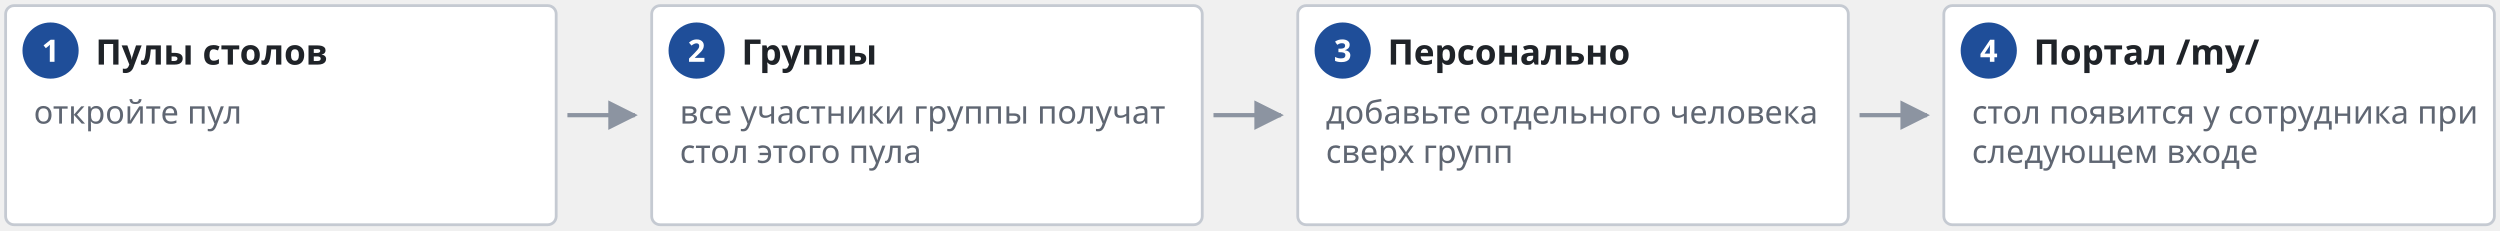
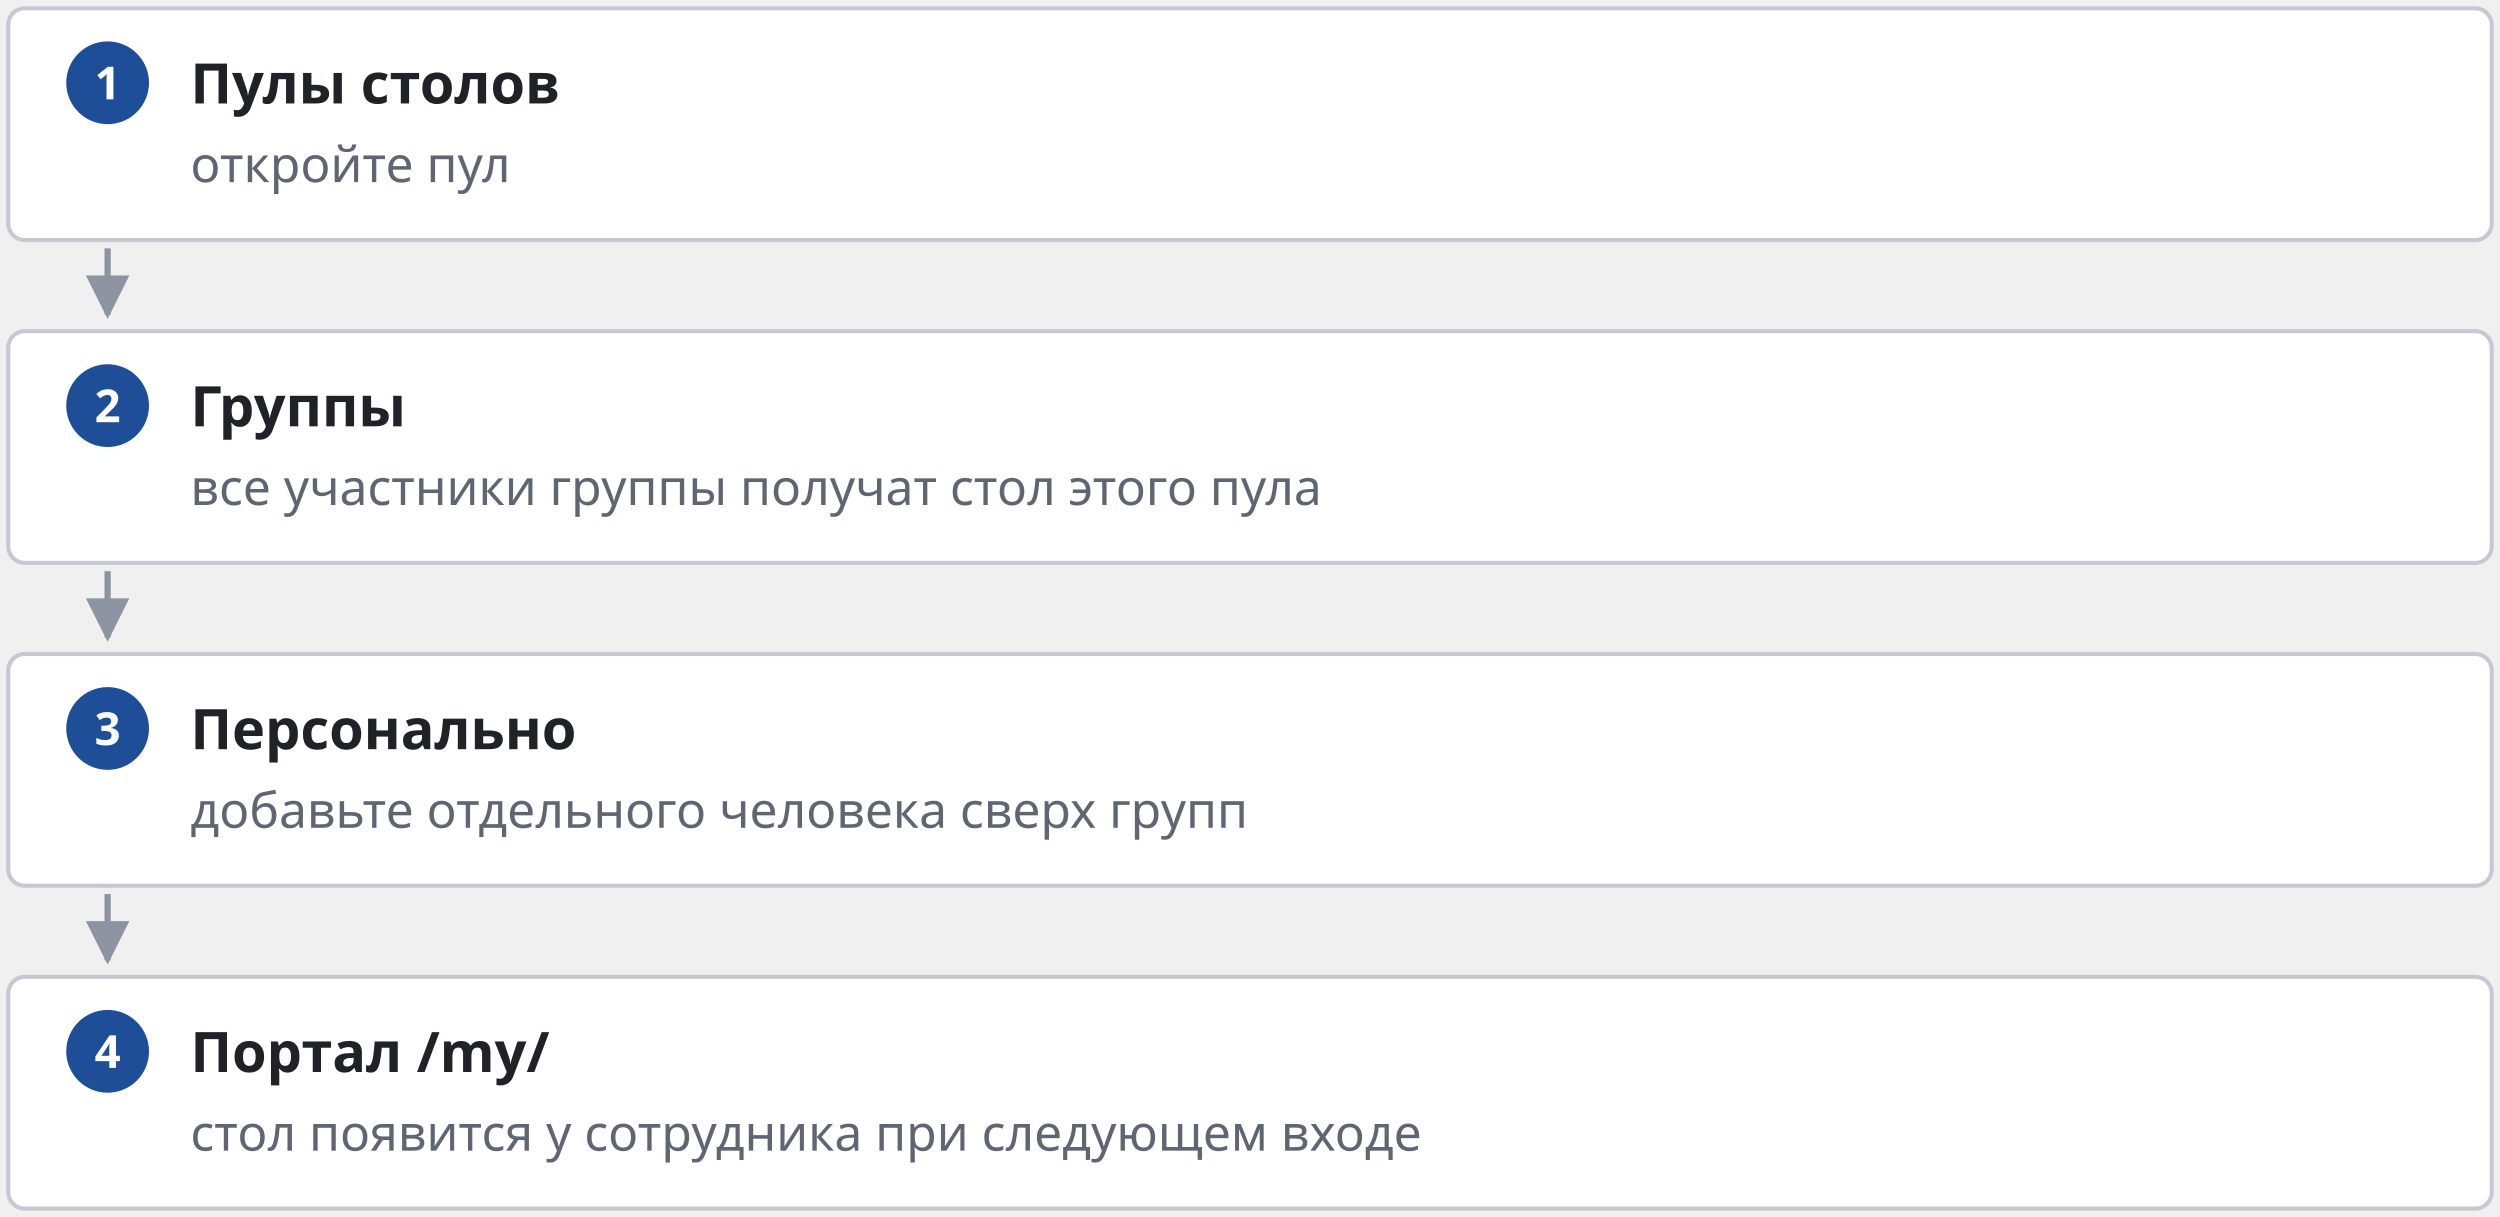
- <svg xmlns="http://www.w3.org/2000/svg" viewBox="0 0 890 82" width="100%" style="max-width:890px;font-family:IBM Plex Sans,sans-serif" role="img" aria-label="Схема: 4 шагов, они перечислены ниже">
+ <svg xmlns="http://www.w3.org/2000/svg" viewBox="0 0 604 294" width="100%" style="max-width:604px;font-family:IBM Plex Sans,sans-serif" role="img" aria-label="Схема: 4 шагов, они перечислены ниже">
  <defs>
    <marker id="ha" viewBox="0 0 10 10" refX="9" refY="5" markerWidth="7" markerHeight="7" orient="auto">
      <path d="M0,0 L10,5 L0,10 z" fill="#8C94A1" />
    </marker>
  </defs>
-   <rect x="2" y="2" width="196" height="78" rx="3" fill="#FFFFFF" stroke="#C5CAD2" />
-   <circle cx="18" cy="18" r="10" fill="#1F4E99" />
-   <text x="18" y="22" font-size="11" font-weight="600" fill="#fff" text-anchor="middle">1</text>
-   <text x="34" y="23" font-size="12.5" font-weight="600" fill="#1F2328">Пулы столов</text>
-   <text x="12" y="44" font-size="11.5" fill="#5F6672">откройте пул</text>
-   <path d="M202 41 h24" stroke="#8C94A1" stroke-width="1.5" marker-end="url(#ha)" />
-   <rect x="232" y="2" width="196" height="78" rx="3" fill="#FFFFFF" stroke="#C5CAD2" />
-   <circle cx="248" cy="18" r="10" fill="#1F4E99" />
-   <text x="248" y="22" font-size="11" font-weight="600" fill="#fff" text-anchor="middle">2</text>
-   <text x="264" y="23" font-size="12.5" font-weight="600" fill="#1F2328">Группы</text>
-   <text x="242" y="44" font-size="11.5" fill="#5F6672">все участники группы получат</text>
-   <text x="242" y="58" font-size="11.5" fill="#5F6672">стол этого пула</text>
-   <path d="M432 41 h24" stroke="#8C94A1" stroke-width="1.5" marker-end="url(#ha)" />
-   <rect x="462" y="2" width="196" height="78" rx="3" fill="#FFFFFF" stroke="#C5CAD2" />
-   <circle cx="478" cy="18" r="10" fill="#1F4E99" />
-   <text x="478" y="22" font-size="11" font-weight="600" fill="#fff" text-anchor="middle">3</text>
-   <text x="494" y="23" font-size="12.5" font-weight="600" fill="#1F2328">Персонально</text>
-   <text x="472" y="44" font-size="11.5" fill="#5F6672">добавьте отдельного человека</text>
-   <text x="472" y="58" font-size="11.5" fill="#5F6672">сверх групп</text>
-   <path d="M662 41 h24" stroke="#8C94A1" stroke-width="1.5" marker-end="url(#ha)" />
-   <rect x="692" y="2" width="196" height="78" rx="3" fill="#FFFFFF" stroke="#C5CAD2" />
-   <circle cx="708" cy="18" r="10" fill="#1F4E99" />
-   <text x="708" y="22" font-size="11" font-weight="600" fill="#fff" text-anchor="middle">4</text>
-   <text x="724" y="23" font-size="12.5" font-weight="600" fill="#1F2328">Портал /my/</text>
-   <text x="702" y="44" font-size="11.5" fill="#5F6672">стол появится у сотрудника при</text>
-   <text x="702" y="58" font-size="11.5" fill="#5F6672">следующем входе</text>
+   <rect x="2" y="2" width="600" height="56" rx="4" fill="#FFFFFF" stroke="#C5CAD2" />
+   <circle cx="26" cy="20" r="10" fill="#1F4E99" />
+   <text x="26" y="24" font-size="11" font-weight="600" fill="#fff" text-anchor="middle">1</text>
+   <text x="46" y="25" font-size="13.5" font-weight="600" fill="#1F2328">Пулы столов</text>
+   <text x="46" y="44" font-size="12" fill="#5F6672">откройте пул</text>
+   <path d="M26 60 v16" stroke="#8C94A1" stroke-width="1.5" marker-end="url(#ha)" />
+   <rect x="2" y="80" width="600" height="56" rx="4" fill="#FFFFFF" stroke="#C5CAD2" />
+   <circle cx="26" cy="98" r="10" fill="#1F4E99" />
+   <text x="26" y="102" font-size="11" font-weight="600" fill="#fff" text-anchor="middle">2</text>
+   <text x="46" y="103" font-size="13.5" font-weight="600" fill="#1F2328">Группы</text>
+   <text x="46" y="122" font-size="12" fill="#5F6672">все участники группы получат стол этого пула</text>
+   <path d="M26 138 v16" stroke="#8C94A1" stroke-width="1.5" marker-end="url(#ha)" />
+   <rect x="2" y="158" width="600" height="56" rx="4" fill="#FFFFFF" stroke="#C5CAD2" />
+   <circle cx="26" cy="176" r="10" fill="#1F4E99" />
+   <text x="26" y="180" font-size="11" font-weight="600" fill="#fff" text-anchor="middle">3</text>
+   <text x="46" y="181" font-size="13.5" font-weight="600" fill="#1F2328">Персонально</text>
+   <text x="46" y="200" font-size="12" fill="#5F6672">добавьте отдельного человека сверх групп</text>
+   <path d="M26 216 v16" stroke="#8C94A1" stroke-width="1.5" marker-end="url(#ha)" />
+   <rect x="2" y="236" width="600" height="56" rx="4" fill="#FFFFFF" stroke="#C5CAD2" />
+   <circle cx="26" cy="254" r="10" fill="#1F4E99" />
+   <text x="26" y="258" font-size="11" font-weight="600" fill="#fff" text-anchor="middle">4</text>
+   <text x="46" y="259" font-size="13.5" font-weight="600" fill="#1F2328">Портал /my/</text>
+   <text x="46" y="278" font-size="12" fill="#5F6672">стол появится у сотрудника при следующем входе</text>
</svg>
